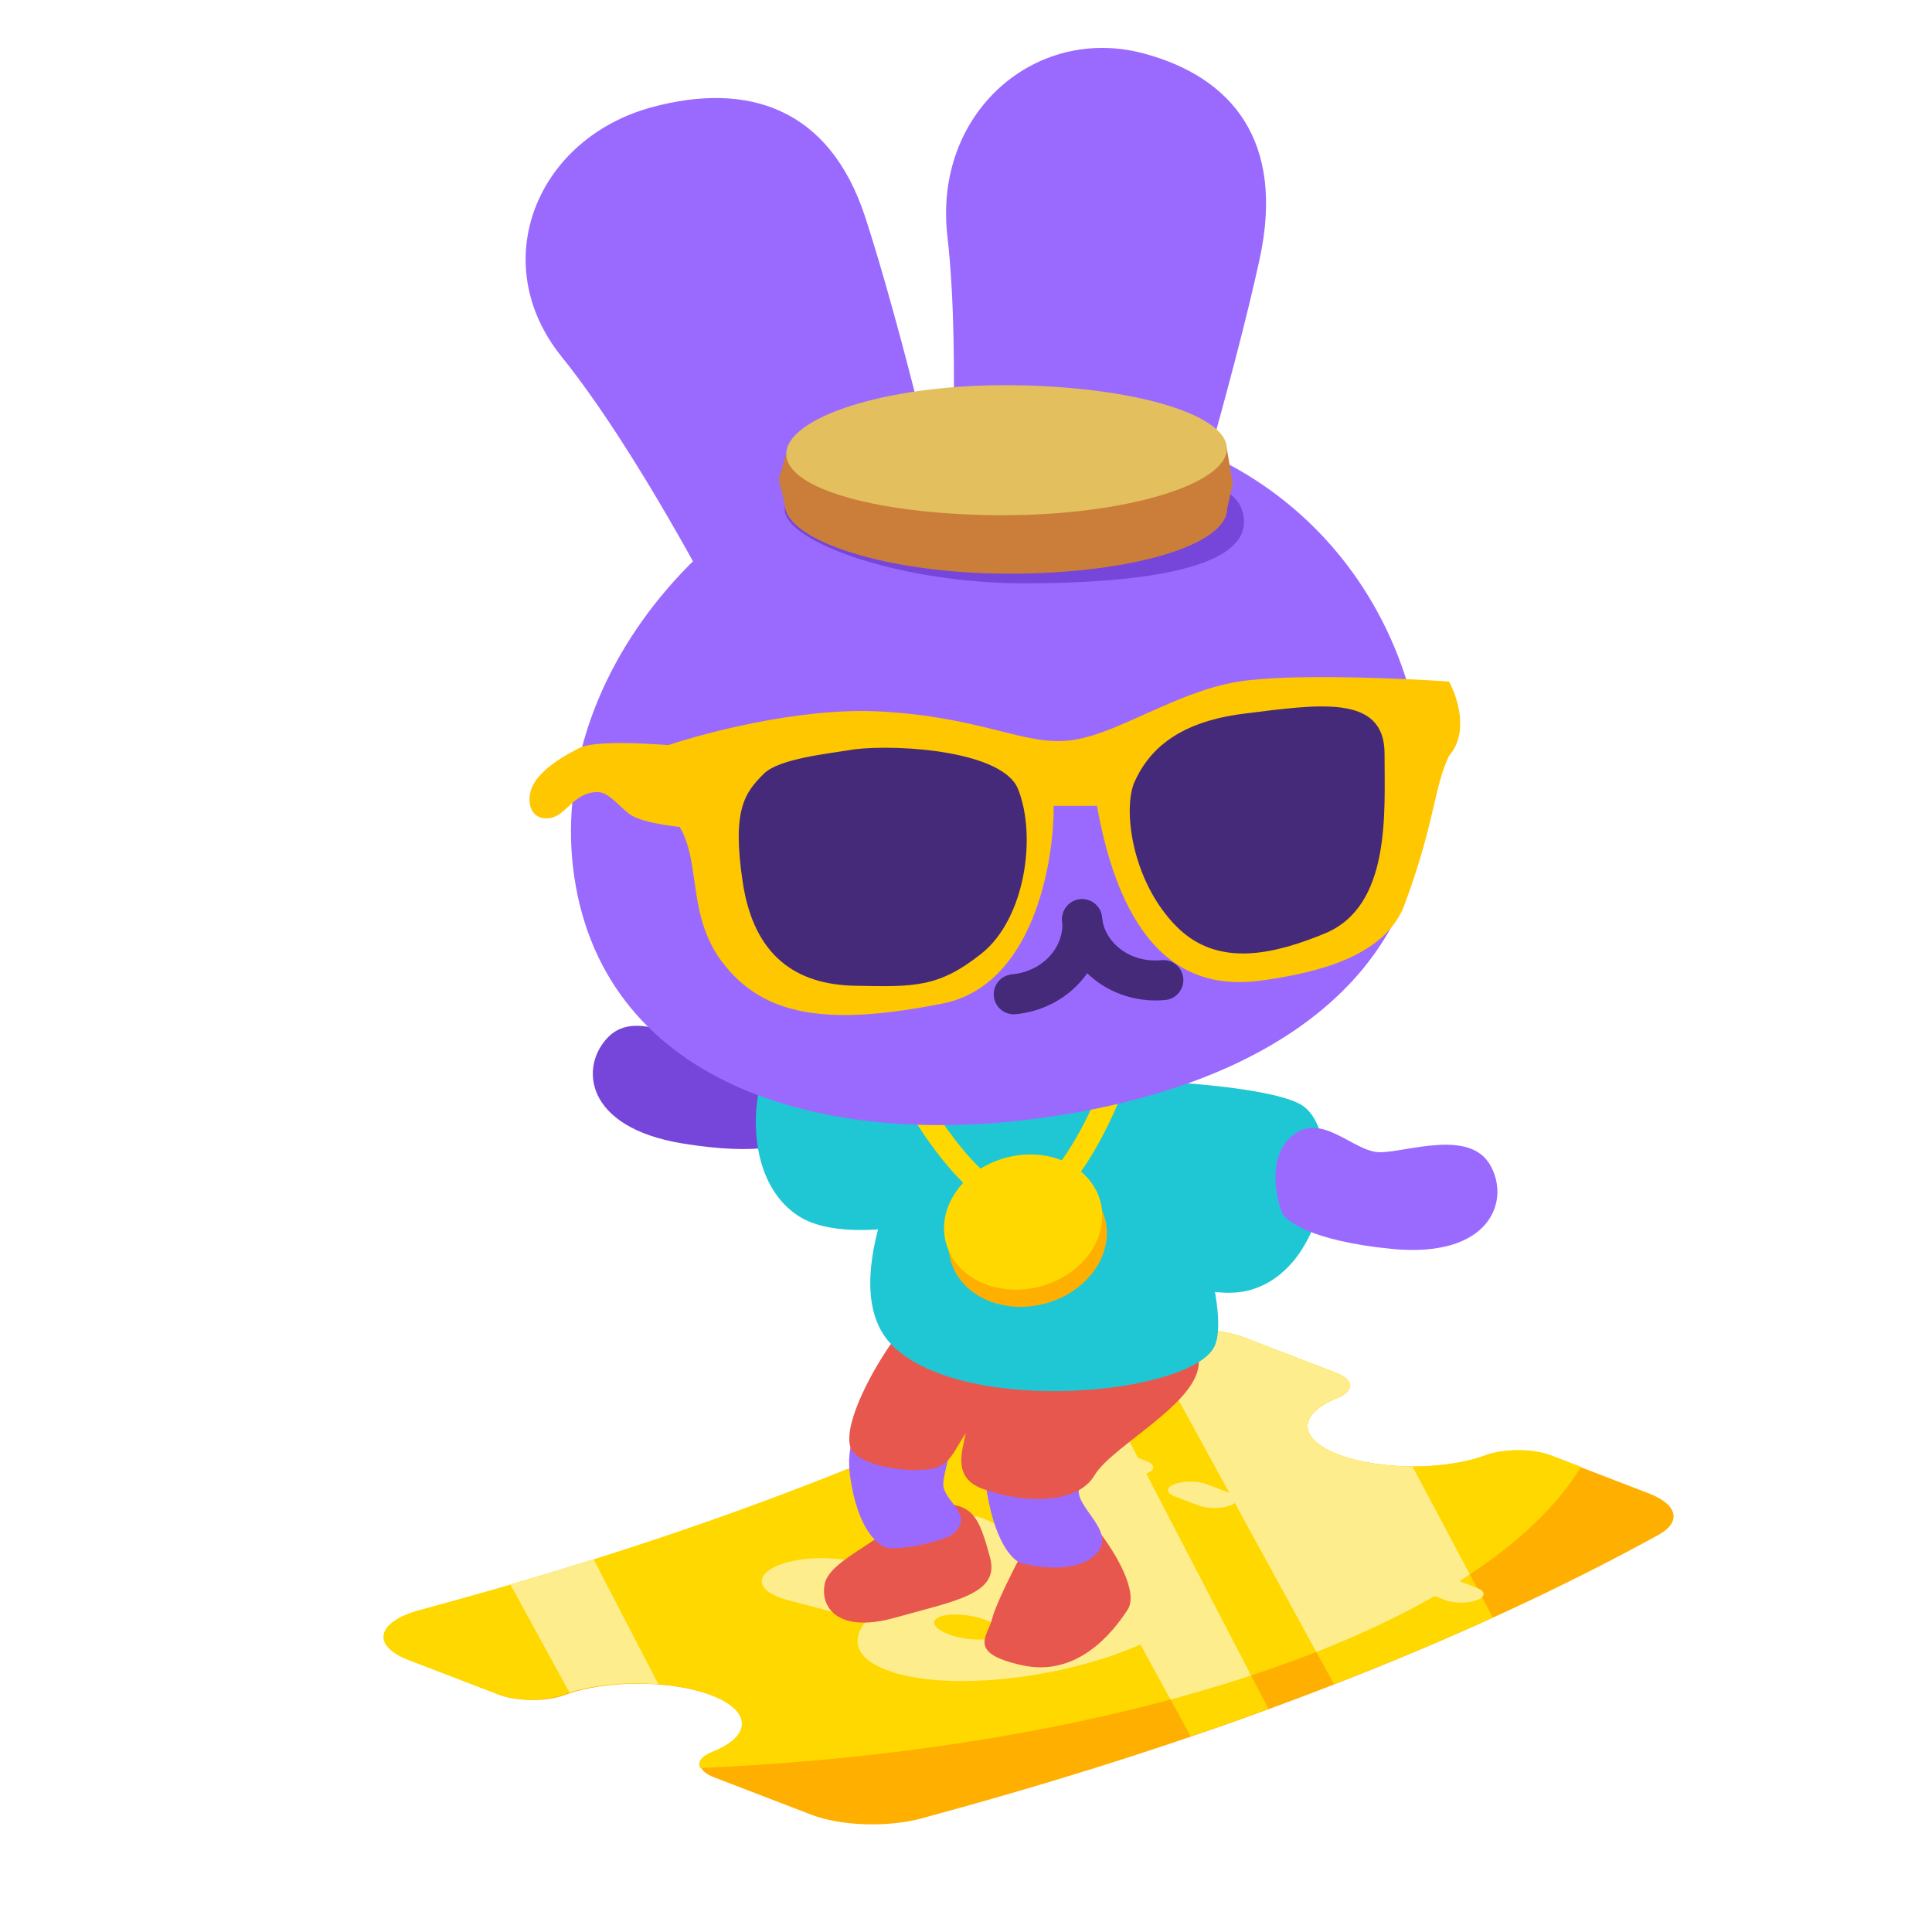
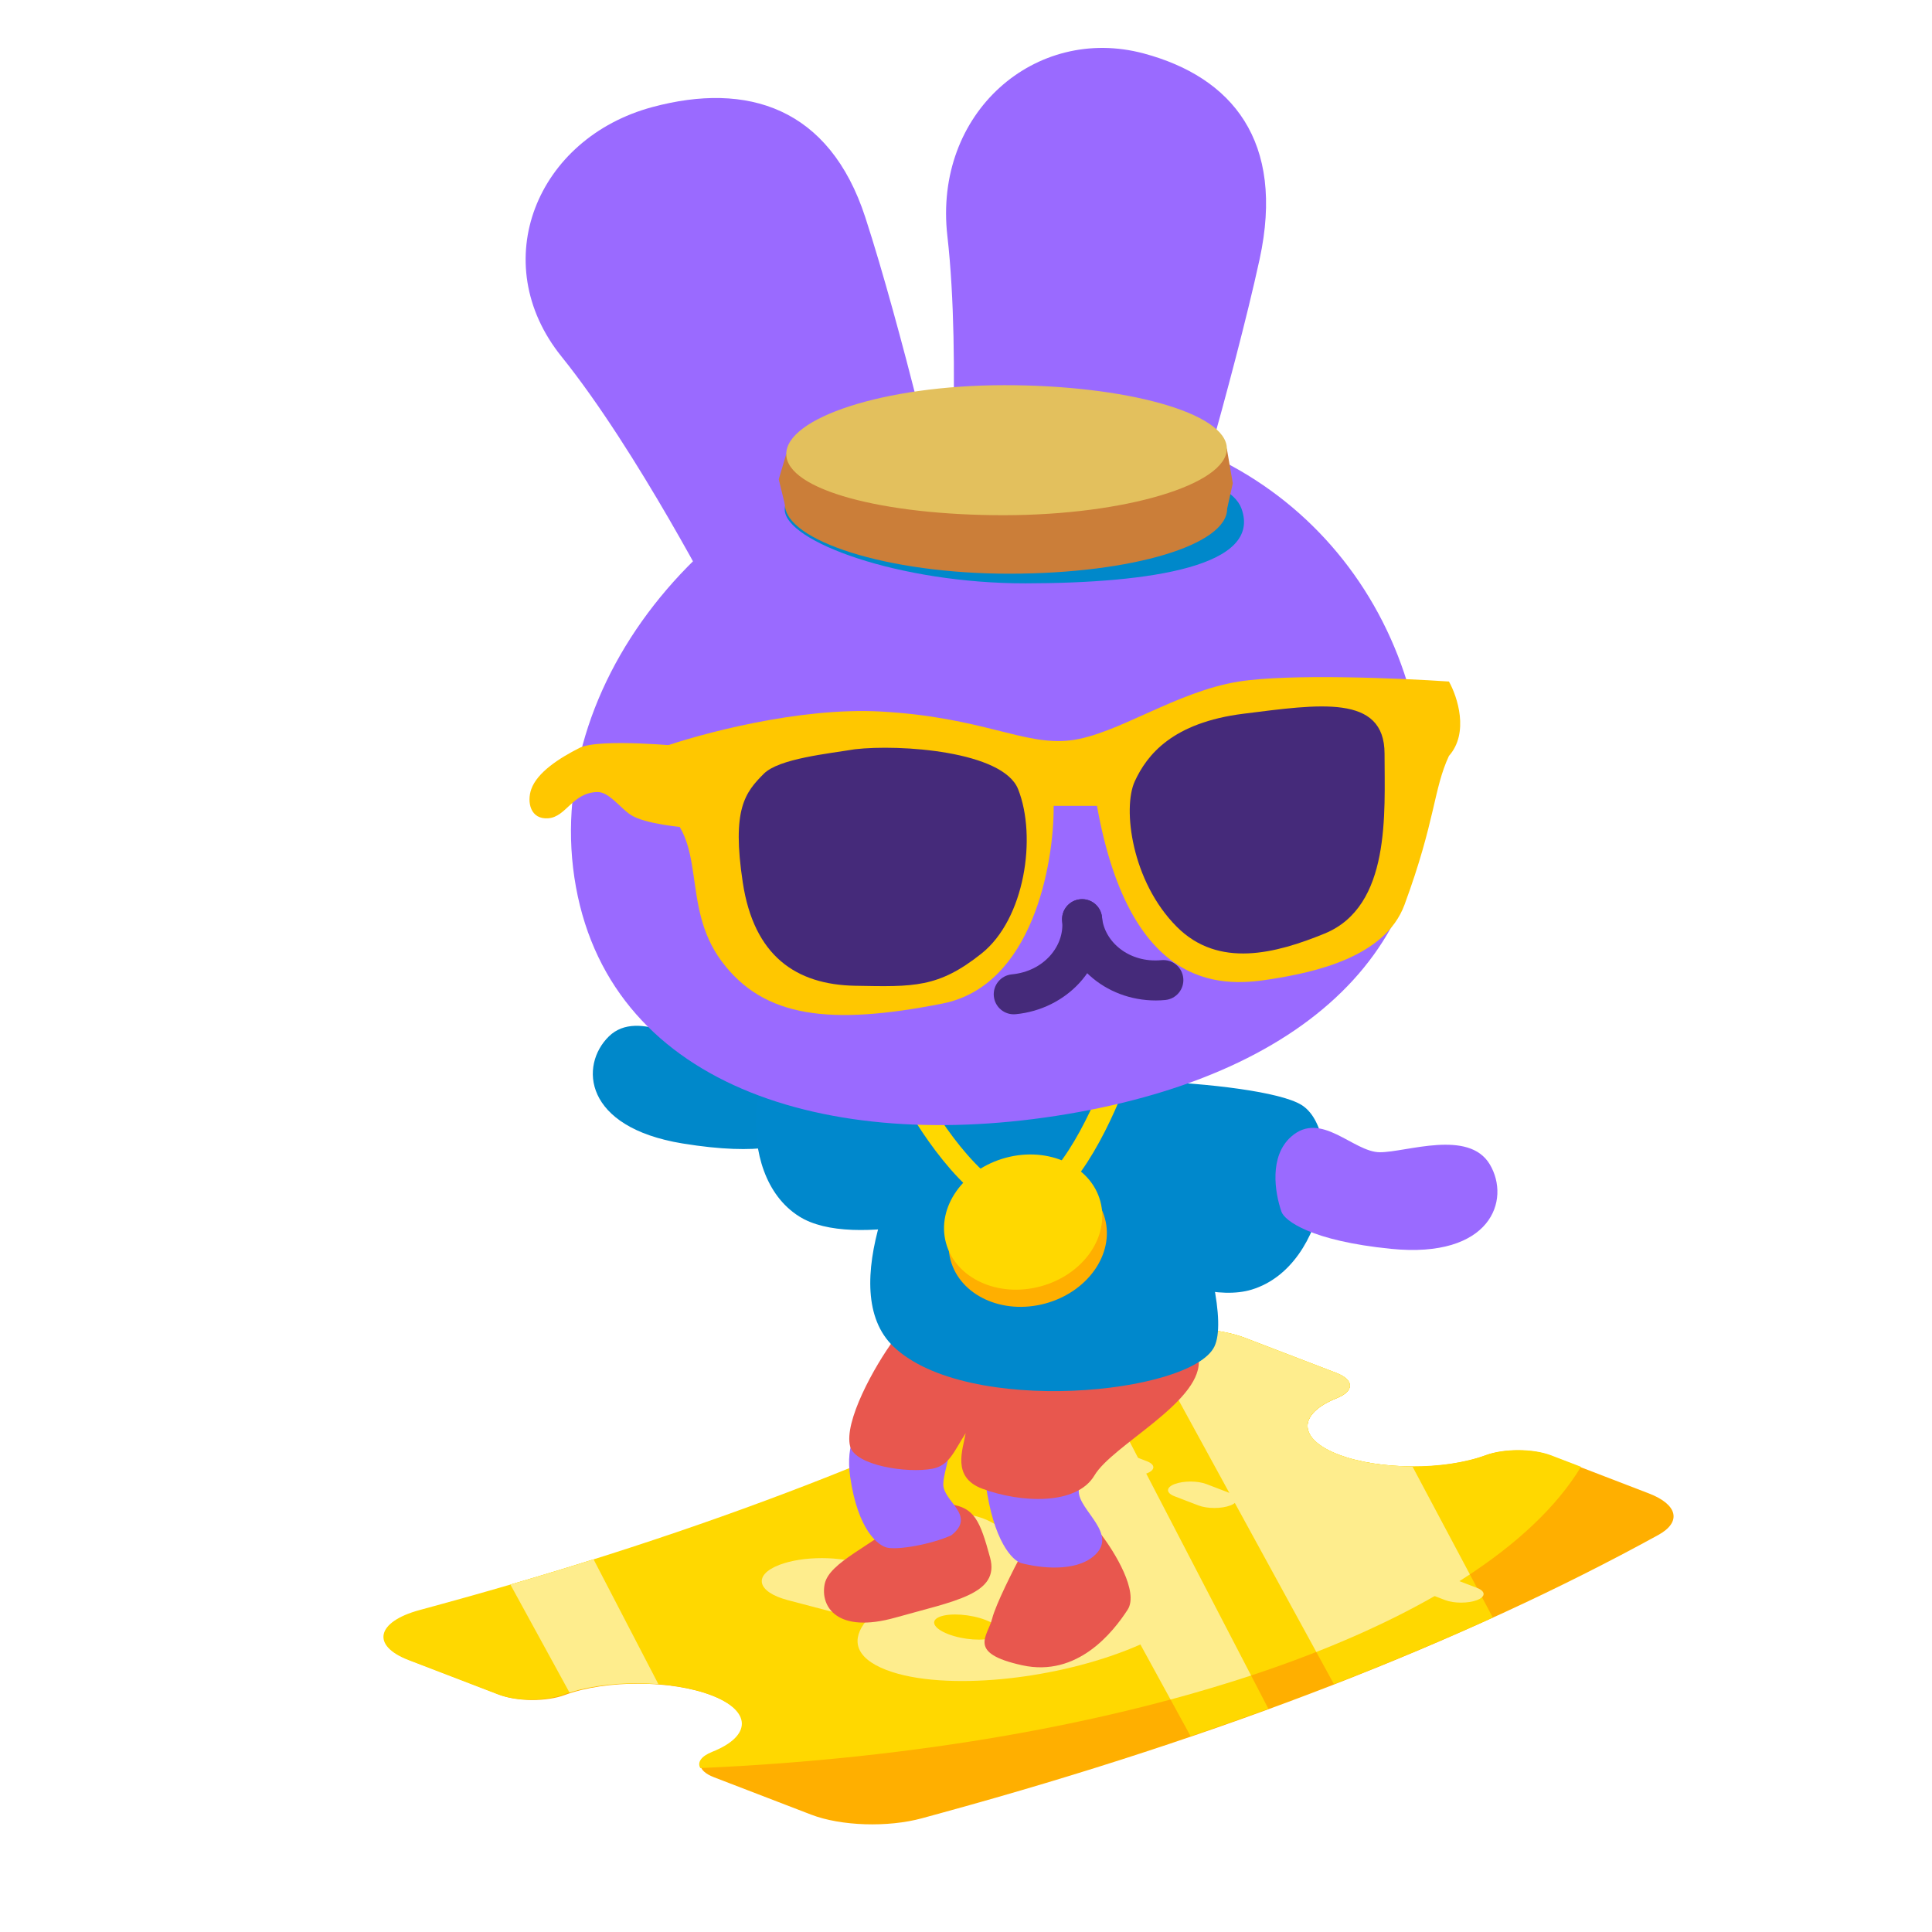
<svg xmlns="http://www.w3.org/2000/svg" width="191" height="191" fill="none" viewBox="0 0 191 191">
  <path fill="#FFAF00" d="M70.593 175.705C68.82 175.023 68.794 173.92 70.536 173.226C74.465 171.661 74.421 169.166 70.406 167.621C66.39 166.076 59.906 166.06 55.838 167.571C54.034 168.241 51.167 168.232 49.395 167.549L40.564 164.152C36.875 162.733 37.384 160.379 41.631 159.214L43.765 158.628C69.69 151.515 92.269 142.752 110.528 132.715C113.467 131.1 119.485 130.897 123.109 132.291L132.097 135.749C133.867 136.43 133.895 137.531 132.159 138.225C128.246 139.79 128.294 142.281 132.305 143.824C136.315 145.367 142.789 145.385 146.857 143.88C148.662 143.212 151.524 143.222 153.294 143.904L163.011 147.642C165.87 148.742 166.264 150.472 163.945 151.747C144.626 162.366 120.737 171.638 93.307 179.164L91.175 179.749C87.782 180.68 83.139 180.531 80.193 179.398L70.593 175.705Z" />
  <path fill="#FFD800" fill-rule="evenodd" d="M69.236 174.794C68.913 174.234 69.306 173.625 70.42 173.183C74.356 171.619 74.313 169.126 70.289 167.582C66.265 166.038 59.767 166.021 55.691 167.532C53.883 168.201 51.01 168.192 49.234 167.51L40.385 164.115C36.688 162.697 37.198 160.344 41.454 159.179L43.593 158.594C69.572 151.485 92.198 142.727 110.496 132.696C113.441 131.082 119.471 130.879 123.103 132.273L132.109 135.728C133.883 136.409 133.911 137.509 132.172 138.203C128.25 139.767 128.299 142.256 132.318 143.798C136.336 145.34 142.823 145.359 146.901 143.854C148.709 143.187 151.577 143.198 153.351 143.878L156.299 145.009C146.719 160.812 112.027 172.916 69.236 174.794Z" clip-rule="evenodd" />
  <path fill="#FFD800" fill-rule="evenodd" d="M139.632 144.969L147.581 159.912C142.57 162.187 137.331 164.385 131.875 166.501L112.908 131.819C116.05 131.072 120.294 131.195 123.103 132.273L132.109 135.728C133.884 136.409 133.911 137.509 132.172 138.203C128.25 139.767 128.299 142.256 132.318 143.798C134.339 144.574 136.984 144.964 139.632 144.969ZM99.474 138.335C102.205 137.03 104.858 135.699 107.43 134.344L125.397 168.938C122.875 169.858 120.311 170.761 117.706 171.646L99.474 138.335ZM50.459 156.654C53.242 155.843 55.983 155.012 58.682 154.162L65.089 166.498C62.063 166.253 58.808 166.528 56.298 167.323L50.459 156.654Z" clip-rule="evenodd" />
  <path fill="#FEED8D" fill-rule="evenodd" d="M145.313 155.647L139.632 144.969C137.595 144.965 135.561 144.733 133.81 144.274C133.285 144.136 132.784 143.978 132.318 143.798C128.299 142.256 128.25 139.767 132.172 138.203C133.911 137.509 133.884 136.409 132.109 135.728L123.103 132.273H123.103C121.476 131.648 119.367 131.344 117.27 131.344C115.747 131.344 114.23 131.505 112.908 131.819L130.133 163.316C135.977 161.018 141.086 158.443 145.313 155.647ZM123.685 165.641L107.43 134.344C104.858 135.699 102.205 137.03 99.474 138.335L115.721 168.019C118.479 167.277 121.137 166.483 123.685 165.641ZM65.089 166.498L58.682 154.162C55.983 155.012 53.242 155.843 50.459 156.654L56.298 167.323C56.612 167.224 56.938 167.133 57.273 167.049C59.618 166.467 62.441 166.283 65.089 166.498Z" clip-rule="evenodd" />
  <path fill="#FEED8D" fill-rule="evenodd" d="M103.142 140.53L105.109 141.284C105.978 141.618 105.978 142.158 105.109 142.492C104.24 142.825 102.831 142.825 101.962 142.492L99.995 141.737C99.126 141.404 99.126 140.863 99.995 140.53C100.864 140.196 102.273 140.196 103.142 140.53Z" clip-rule="evenodd" />
  <path fill="#FEED8D" fill-rule="evenodd" d="M111.403 143.699L113.37 144.454C114.239 144.787 114.239 145.328 113.37 145.661C112.501 145.995 111.092 145.995 110.223 145.661L108.256 144.907C107.387 144.573 107.387 144.033 108.256 143.699C109.125 143.366 110.534 143.366 111.403 143.699Z" clip-rule="evenodd" />
  <path fill="#FEED8D" fill-rule="evenodd" d="M121.63 148.831C120.761 149.164 119.352 149.164 118.483 148.831L116.123 147.925C115.254 147.592 115.254 147.051 116.123 146.718C116.992 146.384 118.401 146.384 119.27 146.718L121.63 147.623C122.499 147.957 122.499 148.497 121.63 148.831Z" clip-rule="evenodd" />
  <path fill="#FEED8D" fill-rule="evenodd" d="M129.891 152C129.022 152.334 127.613 152.334 126.744 152L124.384 151.095C123.515 150.761 123.515 150.221 124.384 149.887C125.253 149.554 126.662 149.554 127.531 149.887L129.891 150.793C130.76 151.126 130.76 151.667 129.891 152Z" clip-rule="evenodd" />
  <path fill="#FEED8D" fill-rule="evenodd" d="M135.792 153.057L137.759 153.812C138.628 154.145 138.628 154.686 137.759 155.019C136.89 155.352 135.481 155.352 134.612 155.019L132.645 154.264C131.776 153.931 131.776 153.39 132.645 153.057C133.514 152.724 134.923 152.724 135.792 153.057Z" clip-rule="evenodd" />
  <path fill="#FEED8D" fill-rule="evenodd" d="M144.052 156.226L146.019 156.981C146.888 157.315 146.888 157.855 146.019 158.189C145.15 158.522 143.741 158.522 142.872 158.189L140.905 157.434C140.036 157.101 140.036 156.56 140.905 156.226C141.774 155.893 143.183 155.893 144.052 156.226Z" clip-rule="evenodd" />
  <path fill="#FEED8D" fill-rule="evenodd" d="M88.906 153.377C86.588 152.487 86.588 151.045 88.906 150.156C91.532 149.148 95.899 149.303 97.999 150.479L103.287 153.439C107.902 152.871 112.8 152.947 116.045 154.192C118.963 155.311 119.405 156.961 118.416 158.533C117.416 160.123 114.887 161.797 111.168 163.224C107.45 164.651 103.085 165.622 98.941 166.005C94.844 166.385 90.545 166.215 87.627 165.095C84.401 163.857 84.188 161.992 85.639 160.232L77.89 158.194C74.826 157.389 74.422 155.713 77.049 154.705C79.367 153.816 83.125 153.816 85.443 154.705L90.812 156.765C91.344 156.526 91.908 156.292 92.504 156.063C93.08 155.842 93.669 155.633 94.27 155.435L88.906 153.377Z" clip-rule="evenodd" />
  <path fill="#FFD800" d="M97.425 160.149C98.9 160.715 99.273 161.489 98.26 161.877C97.246 162.266 95.229 162.123 93.755 161.557C92.281 160.992 91.907 160.218 92.921 159.829C93.934 159.44 95.951 159.583 97.425 160.149Z" />
  <path fill="#FFD800" d="M107.102 156.436C108.576 157.002 108.95 157.776 107.936 158.165C106.923 158.553 104.906 158.41 103.432 157.844C101.957 157.279 101.584 156.505 102.597 156.116C103.611 155.727 105.628 155.87 107.102 156.436Z" />
  <path fill="#E8574E" d="M111.477 159.142C112.619 157.386 110.197 153.434 108.843 151.678L101.05 153.544C100.208 155.117 98.437 158.615 98.086 160.02C97.647 161.776 95.561 163.423 101.05 164.63C106.538 165.838 110.05 161.337 111.477 159.142Z" />
  <path fill="#E8574E" d="M81.526 156.617C81.965 154.422 86.136 152.885 89.868 149.702C90.417 149.263 91.998 148.451 93.93 148.714C96.345 149.043 96.894 150.361 97.881 153.983C98.869 157.605 94.369 158.264 88.551 159.91C82.734 161.557 81.087 158.813 81.526 156.617Z" />
  <path fill="#9A6AFF" d="M93.254 146.73C93.254 148.496 96.579 149.801 94.04 151.788C92.09 152.666 88.771 153.266 87.673 152.995C86.812 152.782 84.81 151.292 84.048 145.994C83.096 139.372 88.704 138.048 92.09 139.446C95.476 140.844 93.254 144.964 93.254 146.73Z" />
  <path fill="#9A6AFF" d="M106.645 147.427C106.645 149.351 110.666 151.676 108.127 153.84C106.265 155.427 102.839 155.026 100.976 154.536C100.115 154.304 98.202 152.397 97.44 146.626C96.487 139.411 102.096 137.968 105.482 139.491C108.868 141.014 106.645 145.503 106.645 147.427Z" />
  <path fill="#E8574E" d="M84.051 143.006C83.392 140.591 86.429 135.066 88.441 132.359C98.284 131.81 118.518 128.188 118.518 134.664C118.518 138.739 109.956 142.896 108.2 145.86C106.443 148.824 100.955 148.604 97.113 147.177C94.04 146.036 95.21 143.262 95.466 141.689C94.275 143.543 93.846 144.887 92.174 145.201C89.687 145.669 84.564 144.888 84.051 143.006Z" />
-   <path fill="#1FC7D4" d="M88.332 133.127C82.536 127.595 89.063 114.064 93.052 107.99C96.967 107.149 105.675 105.466 109.187 105.466C113.578 105.466 122.36 128.407 120.054 133.127C117.749 137.847 95.576 140.042 88.332 133.127Z" />
-   <path fill="#1FC7D4" d="M123.747 127.491C117.509 129.397 105.447 122.136 100.195 118.267C99.987 115.794 99.705 110.343 100.247 108.32C100.924 105.792 124.439 106.672 128.643 109.221C132.846 111.77 131.545 125.109 123.747 127.491Z" />
+   <path fill="#0088cc" d="M88.332 133.127C82.536 127.595 89.063 114.064 93.052 107.99C96.967 107.149 105.675 105.466 109.187 105.466C113.578 105.466 122.36 128.407 120.054 133.127C117.749 137.847 95.576 140.042 88.332 133.127Z" />
+   <path fill="#0088cc" d="M123.747 127.491C117.509 129.397 105.447 122.136 100.195 118.267C99.987 115.794 99.705 110.343 100.247 108.32C100.924 105.792 124.439 106.672 128.643 109.221C132.846 111.77 131.545 125.109 123.747 127.491Z" />
  <path fill="#9A6AFF" d="M136.421 113.912C133.787 113.912 130.603 109.741 127.64 112.376C125.467 114.307 126.017 117.861 126.687 119.793C127.004 120.687 129.615 122.672 137.519 123.462C147.398 124.45 149.374 118.632 147.288 115.12C145.202 111.607 139.055 113.912 136.421 113.912Z" />
-   <path fill="#7645D9" d="M71.006 104.103C73.551 104.785 77.705 101.58 79.886 104.892C81.485 107.32 80.034 110.611 78.886 112.304C78.348 113.085 75.313 114.326 67.474 113.044C57.676 111.441 57.273 105.31 60.197 102.457C63.121 99.604 68.462 103.422 71.006 104.103Z" />
-   <path fill="#1FC7D4" d="M79 120.253C84.379 123.656 97.534 119.823 103.44 117.482C104.258 115.183 105.894 110.07 105.894 108.007C105.894 105.429 83.589 100.273 79 101.627C74.411 102.98 72.276 115.999 79 120.253Z" />
+   <path fill="#0088ca" d="M71.006 104.103C73.551 104.785 77.705 101.58 79.886 104.892C81.485 107.32 80.034 110.611 78.886 112.304C78.348 113.085 75.313 114.326 67.474 113.044C57.676 111.441 57.273 105.31 60.197 102.457C63.121 99.604 68.462 103.422 71.006 104.103Z" />
+   <path fill="#0088cc" d="M79 120.253C84.379 123.656 97.534 119.823 103.44 117.482C104.258 115.183 105.894 110.07 105.894 108.007C105.894 105.429 83.589 100.273 79 101.627C74.411 102.98 72.276 115.999 79 120.253Z" />
  <path stroke="#FFD800" stroke-width="2.195" d="M90.62 108.931C92.742 112.7 97.952 119.952 101.816 118.81C105.68 117.669 109.28 109.7 110.597 105.858" />
  <ellipse cx="101.604" cy="122.513" fill="#FFAF00" rx="7.903" ry="6.586" transform="rotate(-15 101.604 122.513)" />
  <ellipse cx="101.15" cy="120.816" fill="#FFD800" rx="7.903" ry="6.586" transform="rotate(-15 101.15 120.816)" />
  <path fill="#9A6AFF" d="M55.511 35.25C48.011 25.932 53.063 13.647 64.515 10.579C73.846 8.079 81.992 10.582 85.546 21.489C89.1 32.396 93.403 50.813 93.403 50.813C95.008 56.804 90.995 63.085 84.438 64.842C79.279 66.224 73.895 64.404 71.116 60.337C71.116 60.337 63.012 44.568 55.511 35.25Z" />
  <path fill="#9A6AFF" d="M93.659 23.337C92.259 11.128 102.382 2.421 113.073 5.285C121.784 7.619 127.071 13.931 124.524 25.639C121.977 37.346 116.315 56.273 116.315 56.273C114.638 62.532 108.317 66.276 102.196 64.636C97.379 63.346 93.966 59.022 93.751 53.939C93.751 53.939 95.059 35.546 93.659 23.337Z" />
  <path fill="#9A6AFF" d="M140.235 72.049C143.887 92.143 130.533 105.597 106.611 109.946C82.689 114.294 60.591 107.777 56.938 87.683C53.285 67.589 70.374 46.546 94.296 42.197C118.217 37.849 136.582 51.956 140.235 72.049Z" />
  <path fill="#452A7A" fill-rule="evenodd" d="M106.79 88.902C107.878 88.799 108.844 89.597 108.947 90.685C109.419 95.658 105.399 99.792 100.407 100.266C99.32 100.369 98.354 99.571 98.251 98.483C98.147 97.395 98.946 96.43 100.034 96.326C103.211 96.025 105.24 93.511 105.007 91.059C104.904 89.971 105.702 89.005 106.79 88.902Z" clip-rule="evenodd" />
  <path fill="#452A7A" fill-rule="evenodd" d="M106.79 88.902C107.878 88.798 108.844 89.597 108.947 90.684C109.18 93.137 111.646 95.224 114.823 94.922C115.911 94.819 116.877 95.617 116.98 96.705C117.083 97.793 116.285 98.759 115.197 98.862C110.206 99.336 105.479 96.032 105.007 91.058C104.904 89.971 105.702 89.005 106.79 88.902Z" clip-rule="evenodd" />
  <path fill="#452A7A" d="M93.969 83.327C96.069 88.573 94.525 91.499 91.639 92.654C88.753 93.809 85.617 92.756 83.517 87.51C81.418 82.264 82.961 79.338 85.847 78.183C88.734 77.028 91.87 78.081 93.969 83.327Z" />
  <path fill="#452A7A" d="M124.368 78.058C125.595 83.573 123.6 86.213 120.566 86.888C117.531 87.563 114.606 86.019 113.378 80.503C112.151 74.987 114.146 72.348 117.18 71.672C120.215 70.997 123.14 72.542 124.368 78.058Z" />
-   <path fill="#7645D9" d="M122.724 50.253C124.827 55.946 113.882 57.655 101.392 57.67C88.903 57.685 77.584 53.526 77.58 50.364C77.577 47.203 87.883 45.026 100.373 45.011C112.863 44.996 121.556 47.091 122.724 50.253Z" />
+   <path fill="#0088ca" d="M122.724 50.253C124.827 55.946 113.882 57.655 101.392 57.67C88.903 57.685 77.584 53.526 77.58 50.364C77.577 47.203 87.883 45.026 100.373 45.011C112.863 44.996 121.556 47.091 122.724 50.253Z" />
  <path fill="#CB7E39" d="M121.317 50.298C121.321 53.848 112.019 56.702 99.838 56.717C87.657 56.731 77.599 53.419 77.595 49.869C77.591 46.319 87.642 43.875 99.823 43.861C112.004 43.846 121.313 46.748 121.317 50.298Z" />
  <path fill="#CB7E39" d="M121.287 44.352L77.731 44.885L76.987 47.386L77.594 49.869L121.316 50.298L121.876 47.779L121.287 44.352Z" />
  <path fill="#E3C05D" d="M121.288 44.351C121.292 47.901 111.225 50.92 99.281 50.934C87.336 50.949 77.735 48.435 77.731 44.885C77.727 41.335 87.321 38.093 99.265 38.079C111.21 38.065 121.283 40.801 121.288 44.351Z" />
  <path fill="#FFC700" d="M87.043 70.34C78.964 69.901 69.114 72.572 65.199 73.963C64.321 75.719 64.833 78.5 65.199 79.67C70.139 82.963 67.175 89.44 71.346 95.038C75.517 100.636 82.103 101.404 93.19 99.209C102.059 97.453 104.203 85.451 104.167 79.67H108.448C111.85 98.66 121.51 97.453 125.681 96.794C129.852 96.136 136.929 94.661 138.853 89.44C141.927 81.097 141.707 78.024 143.244 74.731C145.264 72.448 144.085 68.877 143.244 67.376C138.414 67.047 127.503 66.586 122.498 67.376C116.241 68.364 110.423 72.645 105.813 73.194C101.203 73.743 97.142 70.889 87.043 70.34Z" />
  <path fill="#FFC700" d="M57.276 73.945C59.257 72.942 67.789 73.808 67.789 73.808L67.77 81.807C67.77 81.807 63.732 81.498 62.314 80.533C61.244 79.805 60.188 78.266 59.033 78.301C56.579 78.376 55.995 80.747 54.214 80.895C52.432 81.042 52.073 79.285 52.522 78.02C53.113 76.352 55.295 74.948 57.276 73.945Z" />
  <path fill="#452A7A" d="M136.878 74.511C136.878 68.584 130.356 69.632 122.937 70.56C115.912 71.438 113.387 74.621 112.18 77.255C110.972 79.89 111.85 87.135 116.351 91.635C120.476 95.76 126.12 94.269 130.95 92.294C137.53 89.602 136.878 80.369 136.878 74.511Z" />
  <path fill="#452A7A" d="M100.654 78.024C99.161 74.248 88.946 73.56 84.519 74.072C81.884 74.511 77.01 74.994 75.517 76.487C73.651 78.353 72.334 80 73.432 87.244C74.533 94.509 78.701 97.343 84.519 97.453C90.336 97.562 92.751 97.675 97.032 94.269C101.313 90.864 102.52 82.744 100.654 78.024Z" />
</svg>
